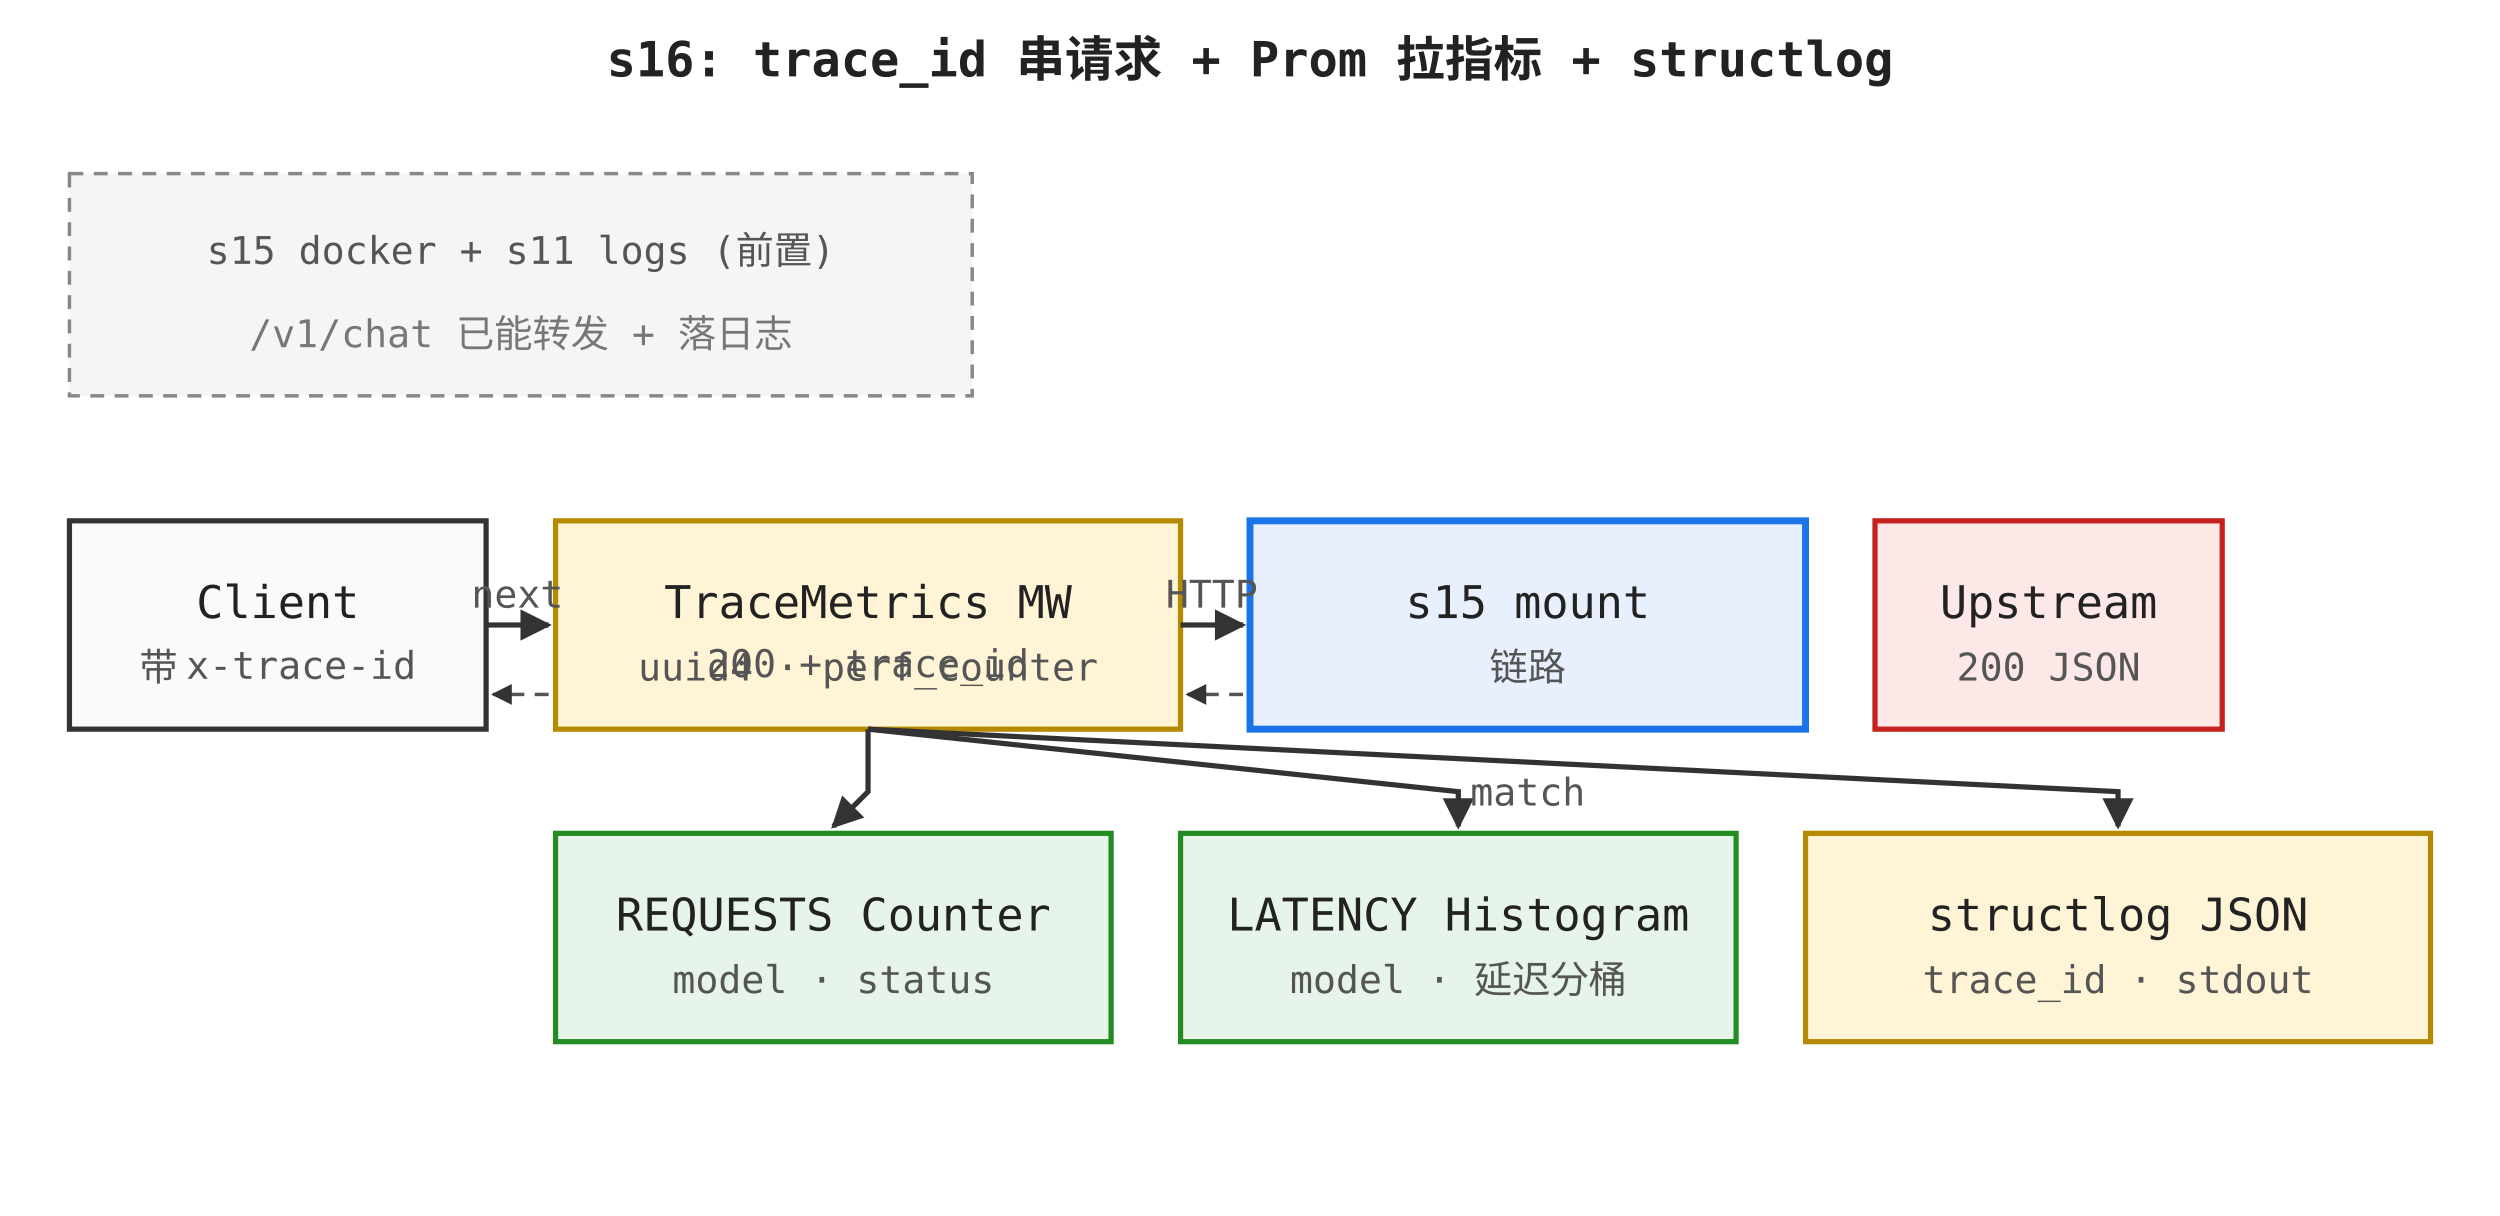
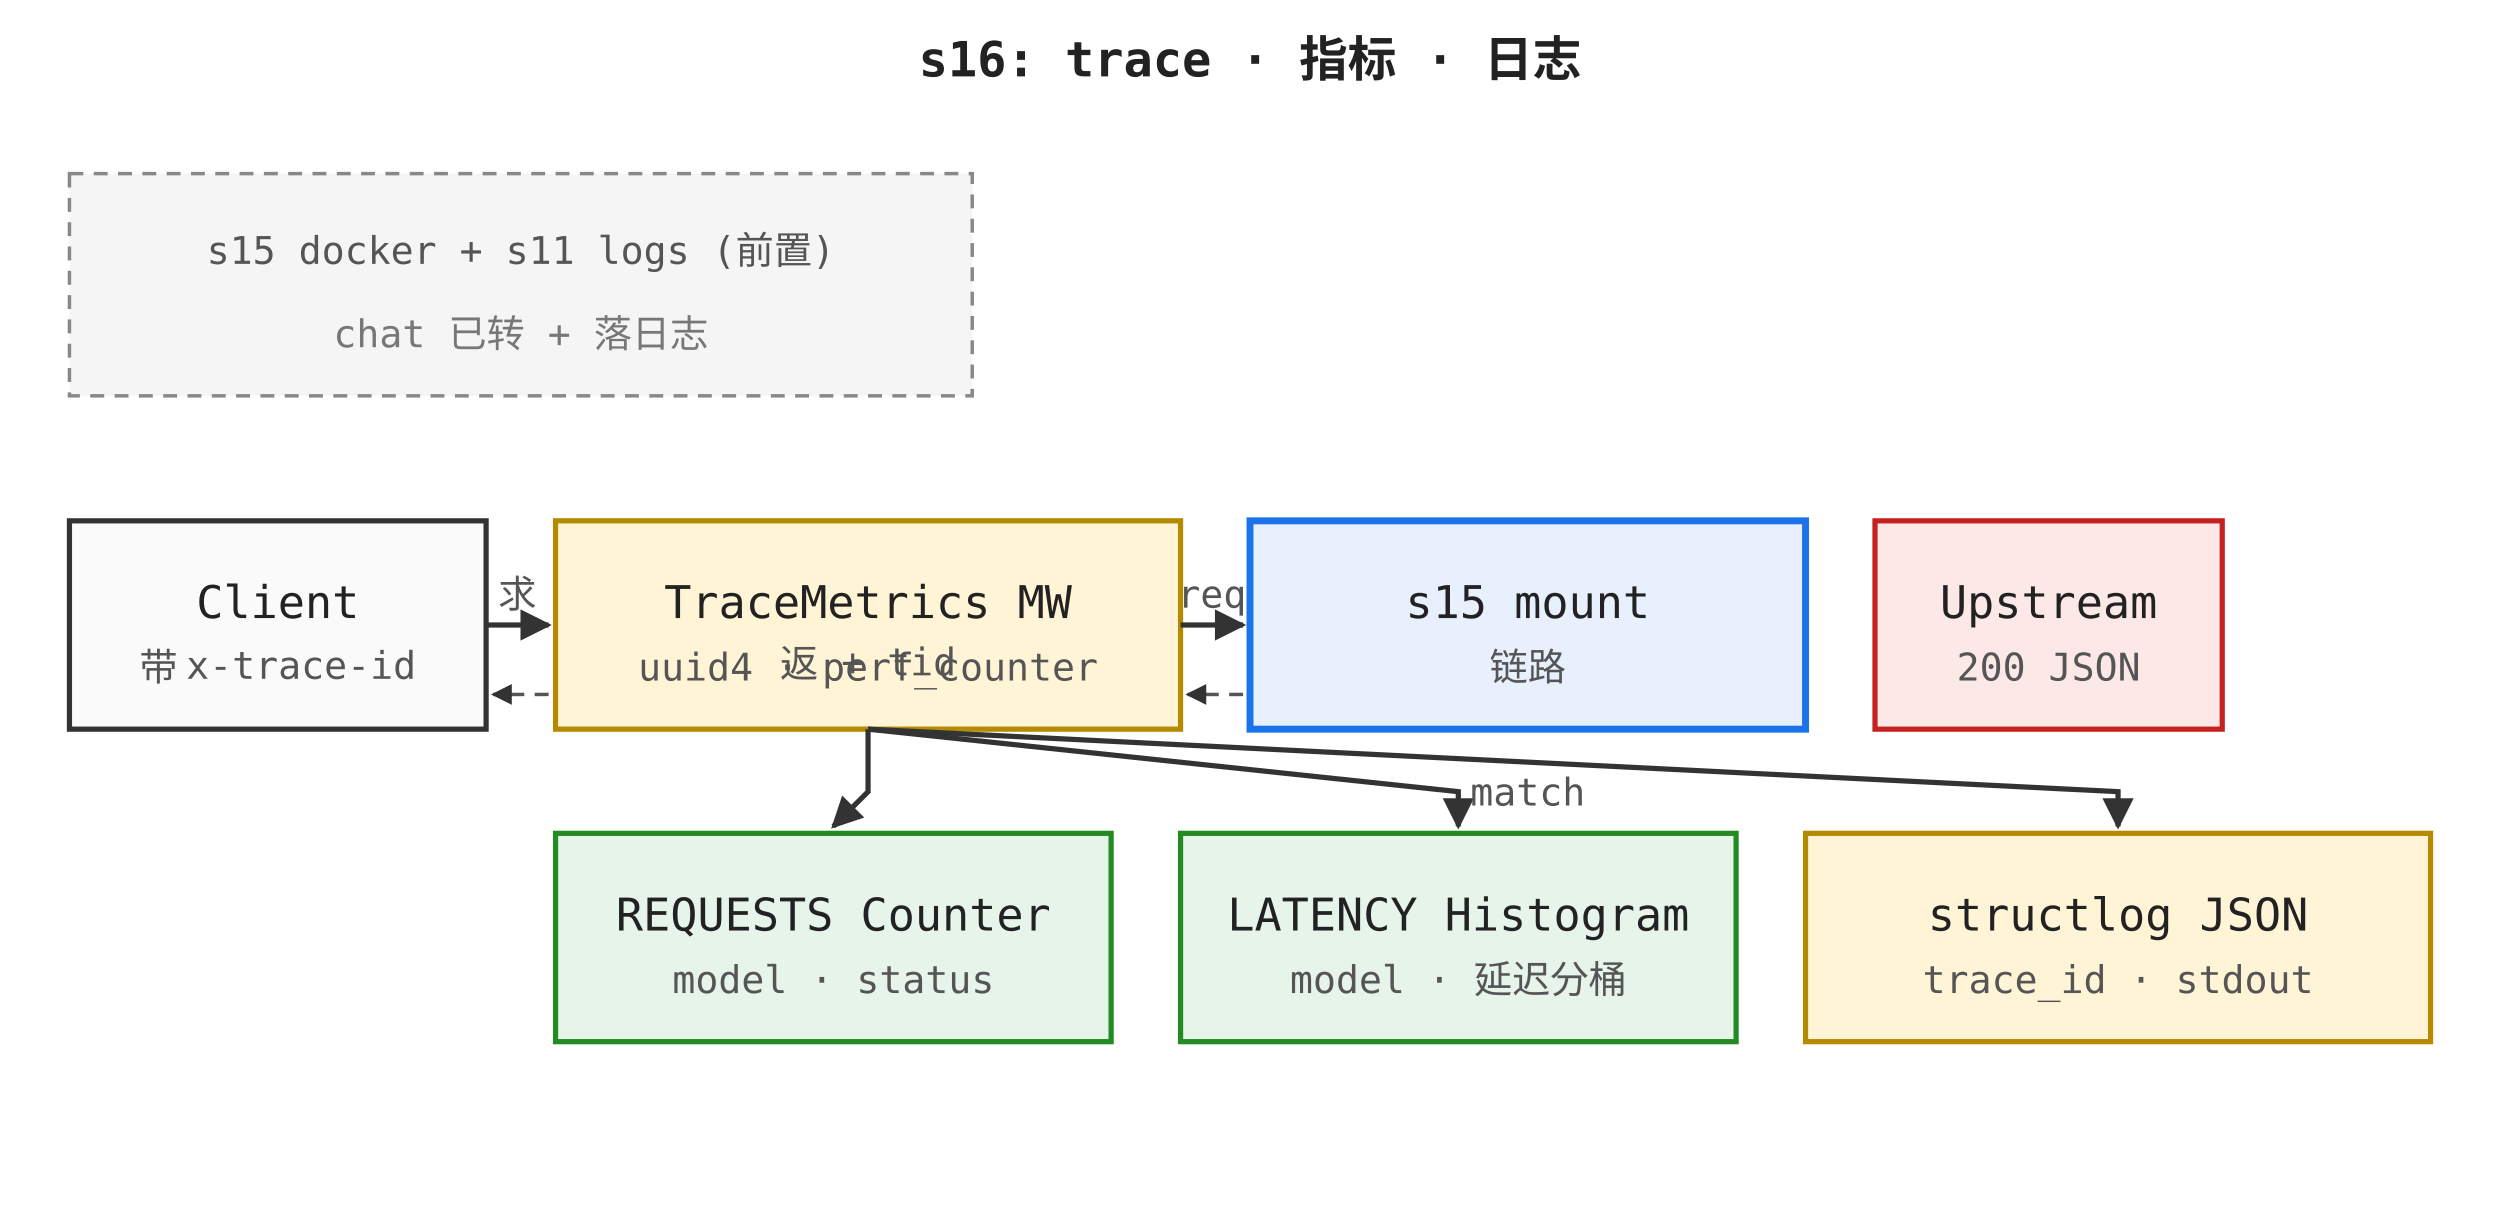
<svg xmlns="http://www.w3.org/2000/svg" viewBox="0 0 720 350" font-family="monospace">
  <style>
    .client     { fill: #fafafa; stroke: #333;    stroke-width: 1.5; }
    .gateway    { fill: #e8f0fe; stroke: #1a73e8; stroke-width: 2;   }
    .middleware { fill: #fff5d6; stroke: #b58900; stroke-width: 1.5; }
    .storage    { fill: #e6f4ea; stroke: #228b22; stroke-width: 1.5; }
    .upstream   { fill: #fce8e6; stroke: #c5221f; stroke-width: 1.5; }
    .reference  { fill: #f5f5f5; stroke: #888;    stroke-width: 1; stroke-dasharray: 4 3; }
    .title      { font-size: 14px; font-weight: bold; fill: #222; }
    .label      { font-size: 13px; fill: #222; }
    .small      { font-size: 11px; fill: #555; }
    .refsmall   { font-size: 11px; fill: #777; }
    .arrow      { stroke: #333; stroke-width: 1.5; fill: none; marker-end: url(#arrow); }
    .arrowR     { stroke: #555; stroke-width: 1;   fill: none; marker-end: url(#arrow); stroke-dasharray: 4 3; }
    .arrowRef   { stroke: #888; stroke-width: 1;   fill: none; marker-end: url(#arrowRef); stroke-dasharray: 3 2; }
  </style>
  <defs>
    <marker id="arrow" viewBox="0 0 10 10" refX="9" refY="5" markerWidth="6" markerHeight="6" orient="auto">
      <path d="M0,0 L10,5 L0,10 z" fill="#333" />
    </marker>
    <marker id="arrowRef" viewBox="0 0 10 10" refX="9" refY="5" markerWidth="6" markerHeight="6" orient="auto">
      <path d="M0,0 L10,5 L0,10 z" fill="#888" />
    </marker>
  </defs>
-   <text x="360" y="22" text-anchor="middle" class="title">s16: trace_id 串请求 + Prom 拉指标 + structlog</text>
+   <text x="360" y="22" text-anchor="middle" class="title">s16: trace · 指标 · 日志</text>
  <rect class="reference" x="20" y="50" width="260" height="64" />
  <text x="150" y="76" text-anchor="middle" class="small" fill="#555">s15 docker + s11 logs (前置)</text>
-   <text x="150" y="100" text-anchor="middle" class="refsmall">/v1/chat 已能转发 + 落日志</text>
+   <text x="150" y="100" text-anchor="middle" class="refsmall">chat 已转 + 落日志</text>
  <rect class="client" x="20" y="150" width="120" height="60" />
  <text x="80" y="178" text-anchor="middle" class="label">Client</text>
  <text x="80" y="196" text-anchor="middle" class="small">带 x-trace-id</text>
  <rect class="middleware" x="160" y="150" width="180" height="60" />
  <text x="250" y="178" text-anchor="middle" class="label">TraceMetrics MW</text>
  <text x="250" y="196" text-anchor="middle" class="small">uuid4 · perf_counter</text>
  <rect class="gateway" x="360" y="150" width="160" height="60" />
  <text x="440" y="178" text-anchor="middle" class="label">s15 mount</text>
  <text x="440" y="196" text-anchor="middle" class="small">链路</text>
  <rect class="upstream" x="540" y="150" width="100" height="60" />
  <text x="590" y="178" text-anchor="middle" class="label">Upstream</text>
  <text x="590" y="196" text-anchor="middle" class="small">200 JSON</text>
  <line class="arrow" x1="140" y1="180" x2="158" y2="180" />
-   <text x="149" y="175" text-anchor="middle" class="small">next</text>
+   <text x="149" y="175" text-anchor="middle" class="small">求</text>
  <line class="arrow" x1="340" y1="180" x2="358" y2="180" />
-   <text x="349" y="175" text-anchor="middle" class="small">HTTP</text>
+   <text x="349" y="175" text-anchor="middle" class="small">req</text>
  <line class="arrowR" x1="358" y1="200" x2="342" y2="200" />
  <line class="arrowR" x1="158" y1="200" x2="142" y2="200" />
-   <text x="250" y="195" text-anchor="middle" class="small">200 + trace_id</text>
+   <text x="250" y="195" text-anchor="middle" class="small">返 + tid</text>
  <rect class="storage" x="160" y="240" width="160" height="60" />
  <text x="240" y="268" text-anchor="middle" class="label">REQUESTS Counter</text>
  <text x="240" y="286" text-anchor="middle" class="small">model · status</text>
  <rect class="storage" x="340" y="240" width="160" height="60" />
  <text x="420" y="268" text-anchor="middle" class="label">LATENCY Histogram</text>
  <text x="420" y="286" text-anchor="middle" class="small">model · 延迟分桶</text>
  <rect class="middleware" x="520" y="240" width="180" height="60" />
  <text x="610" y="268" text-anchor="middle" class="label">structlog JSON</text>
  <text x="610" y="286" text-anchor="middle" class="small">trace_id · stdout</text>
  <polyline class="arrow" points="250,210 250,228 240,238" />
  <polyline class="arrow" points="250,210 420,228 420,238" />
  <polyline class="arrow" points="250,210 610,228 610,238" />
  <text x="440" y="232" text-anchor="middle" class="small" fill="#228b22">match</text>
</svg>
